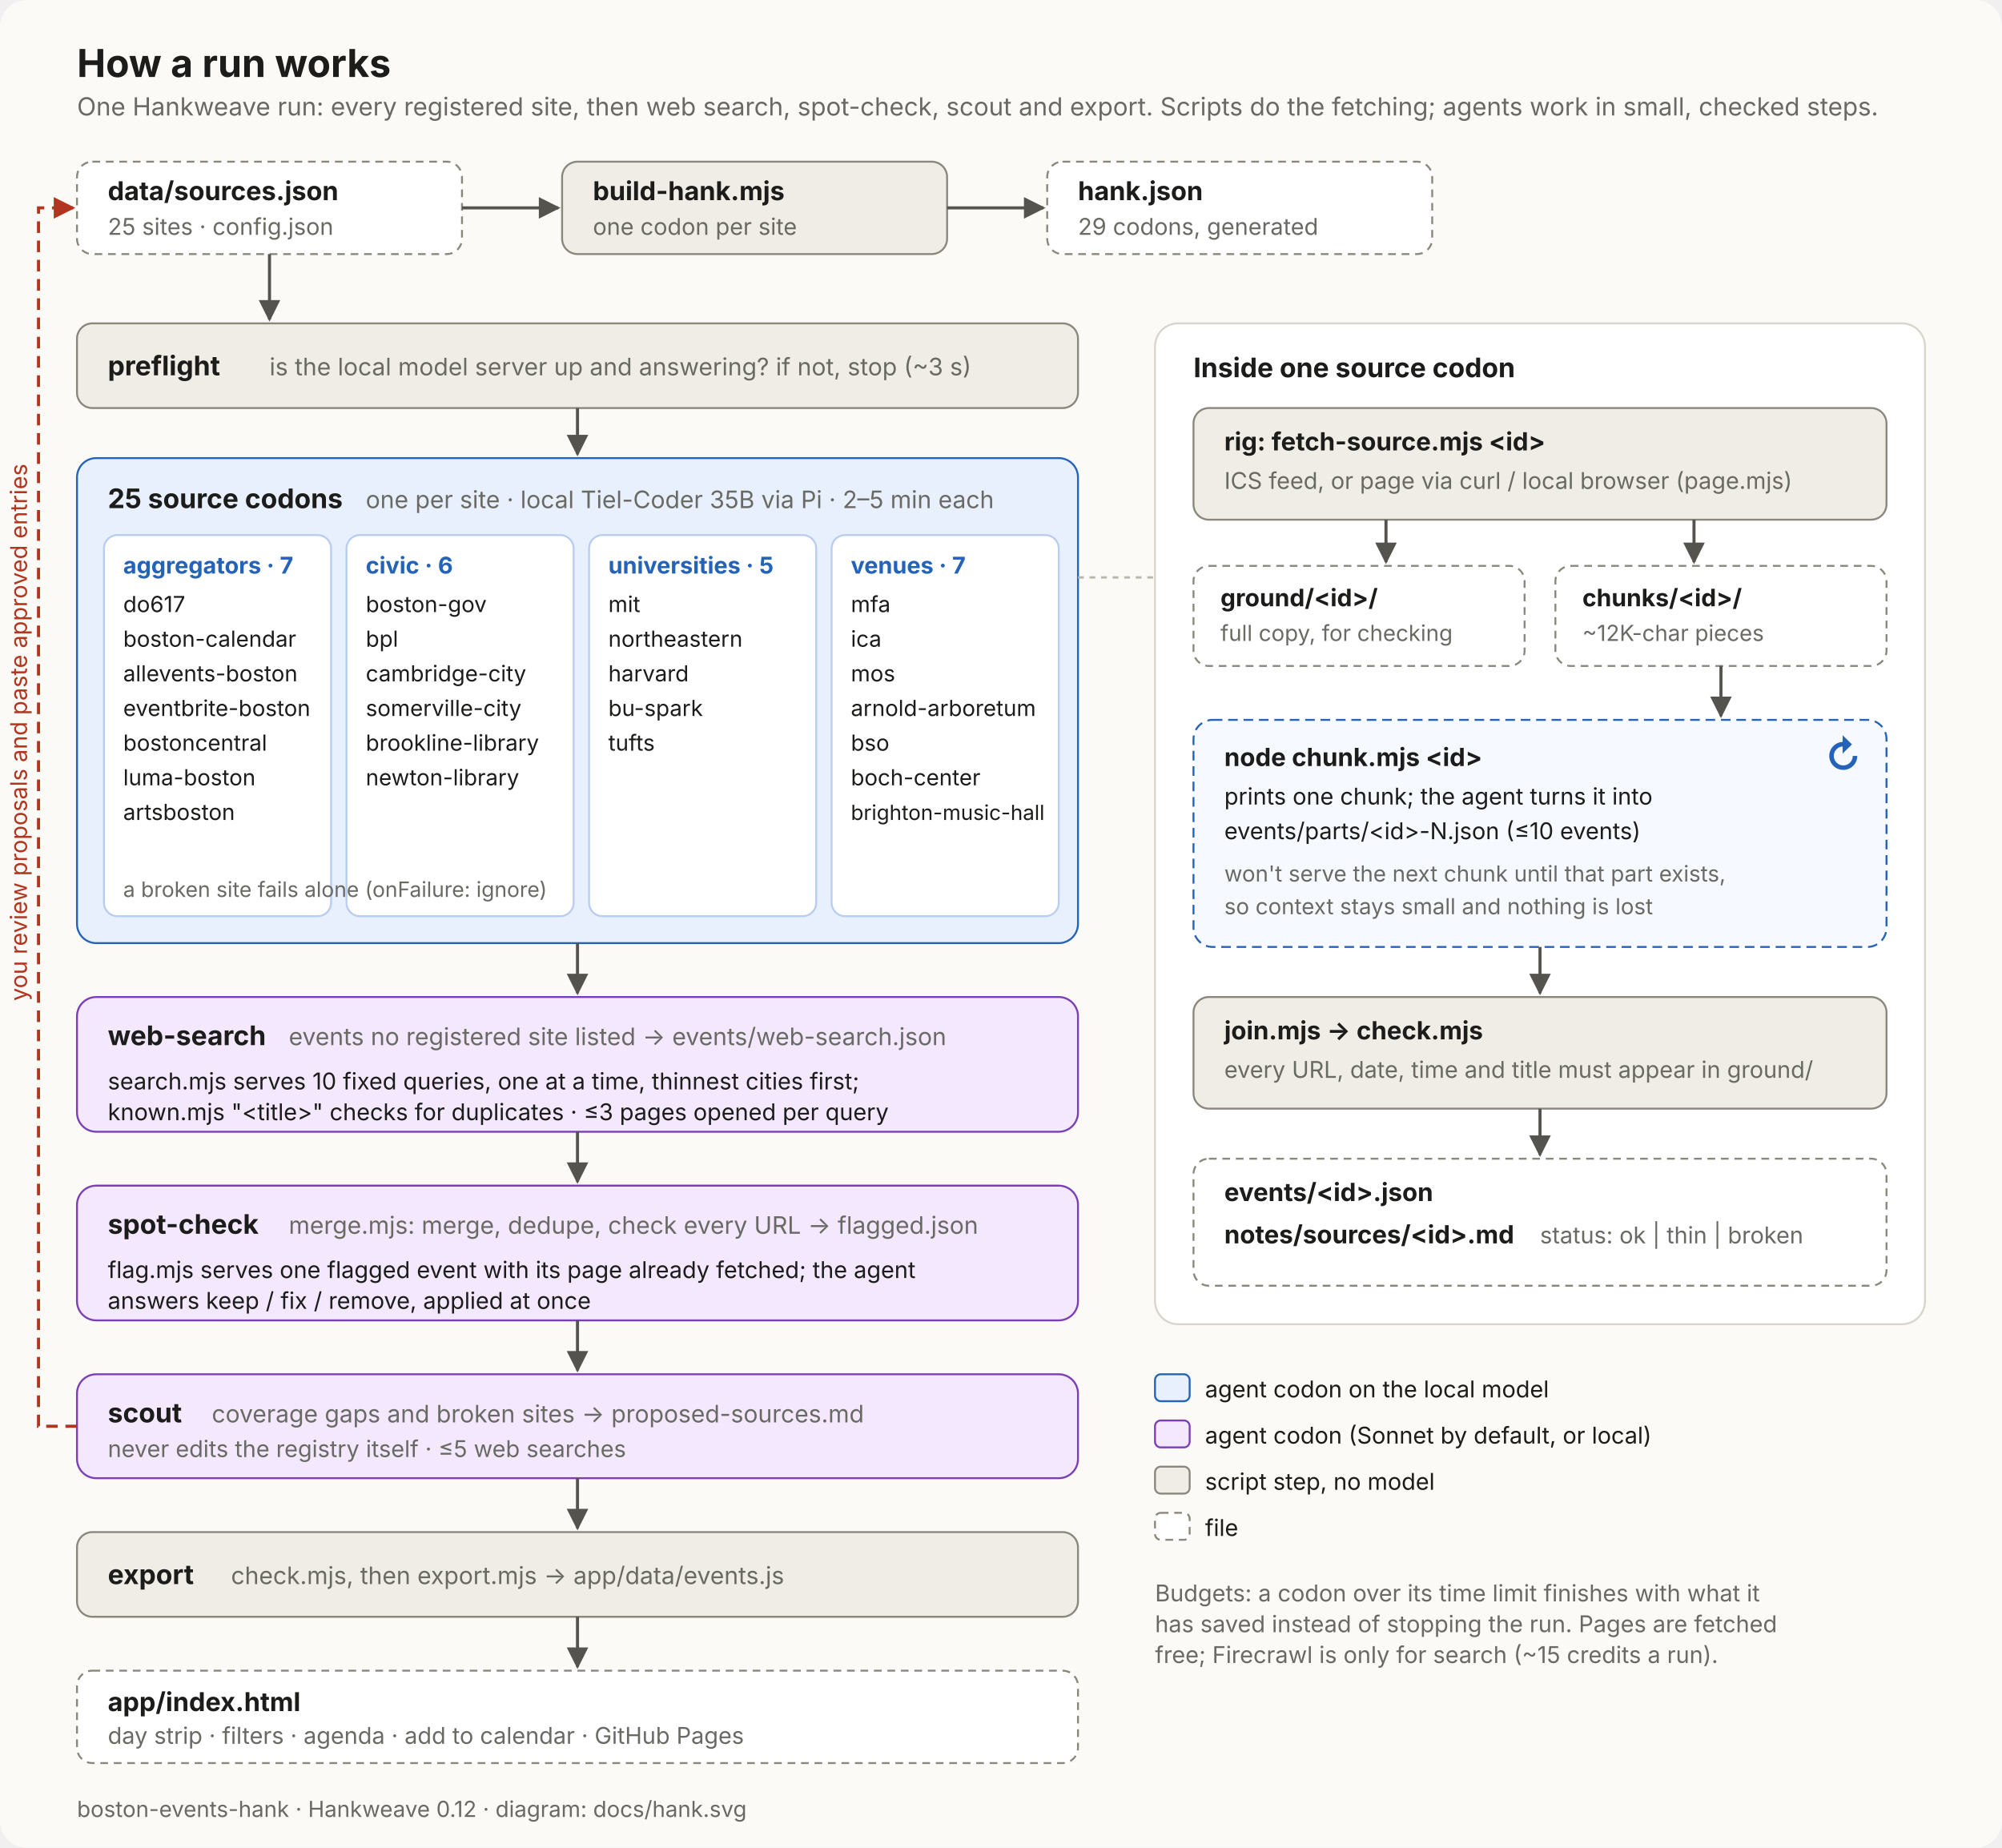
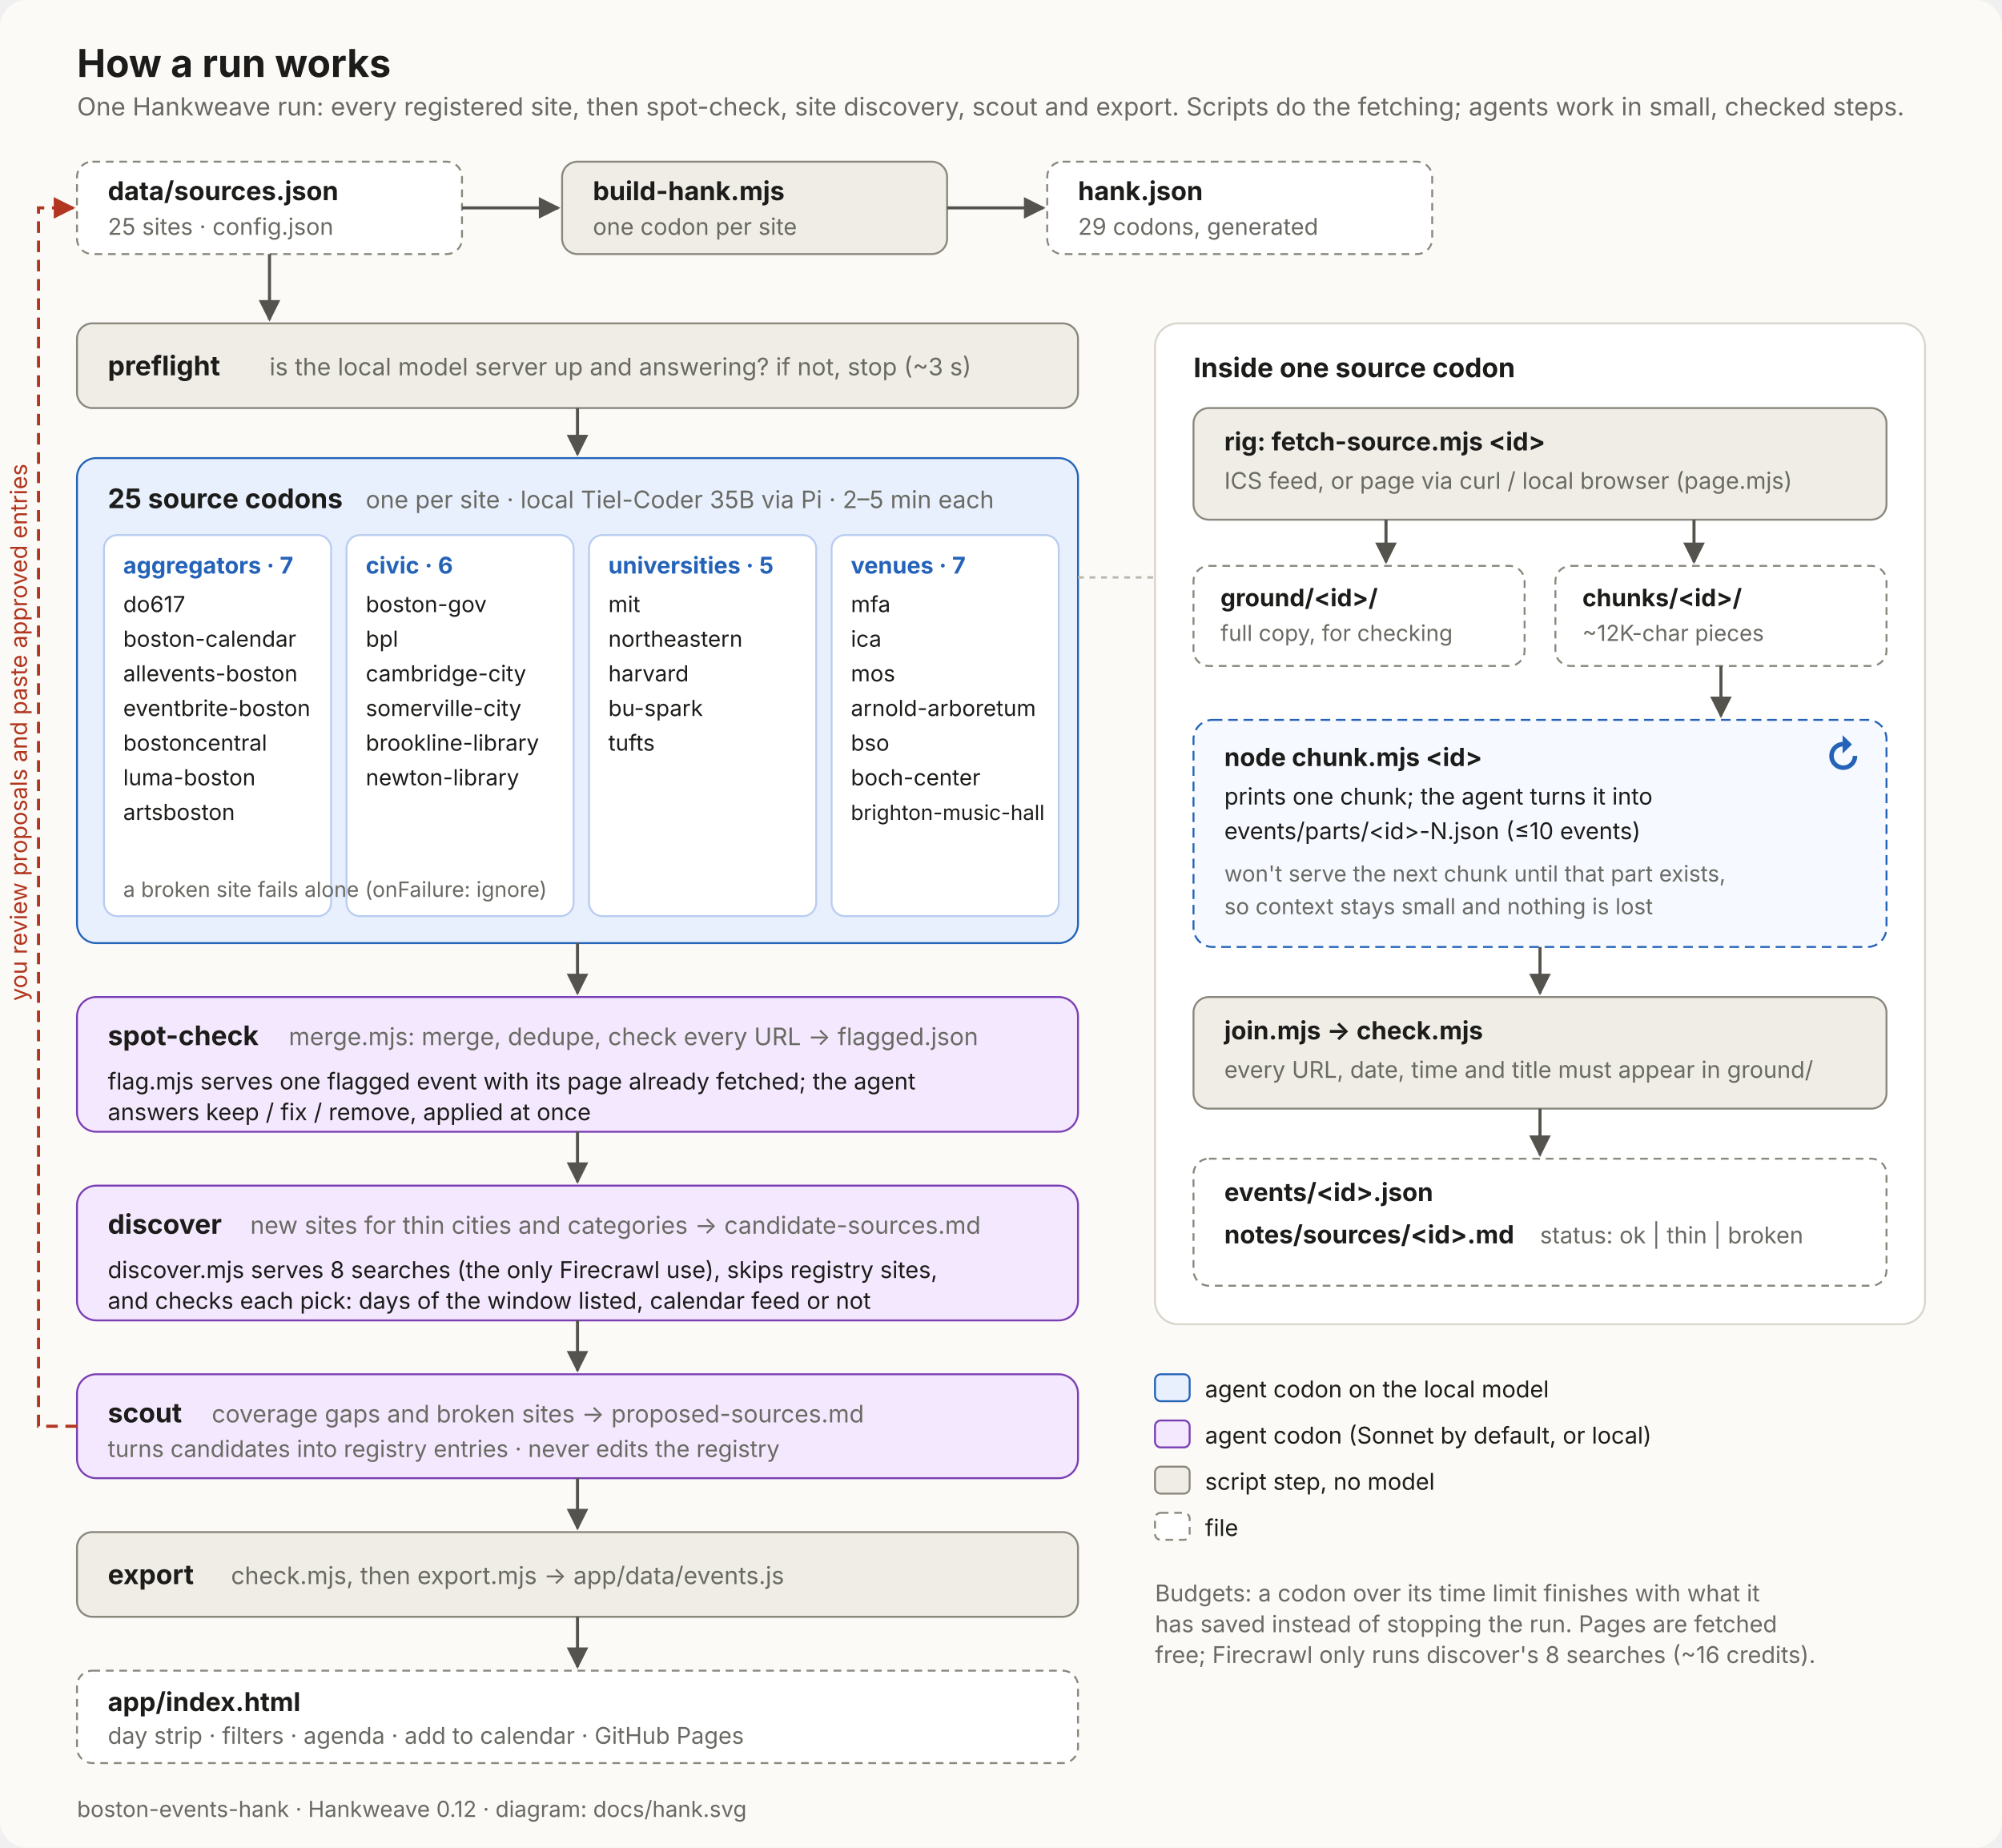
<svg xmlns="http://www.w3.org/2000/svg" viewBox="0 0 1040 960" width="1040" height="960" font-family="system-ui, -apple-system, 'Segoe UI', sans-serif">
  <style>
    .bg { fill: #fbfaf7; }
    .t { fill: #1c1c1a; }
    .m { fill: #6a6a64; }
    .h { font-weight: 700; }
    .local { fill: #e8f0fe; stroke: #2463b8; }
    .tail { fill: #f3e8fd; stroke: #7b3fb5; }
    .script { fill: #efede6; stroke: #8a877d; }
    .file { fill: #ffffff; stroke: #8a877d; stroke-dasharray: 4 3; }
    .inset { fill: #ffffff; stroke: #d8d5cc; }
    .loop { fill: #f6f9ff; stroke: #2463b8; stroke-dasharray: 5 3; }
    .col { fill: #ffffff; stroke: #b9cdf0; }
    .arrow { stroke: #55534d; stroke-width: 1.6; fill: none; marker-end: url(#a); }
    .back { stroke: #b2361f; stroke-width: 1.6; fill: none; stroke-dasharray: 6 4; marker-end: url(#b); }
    .link { stroke: #b9b6ad; stroke-width: 1.2; fill: none; stroke-dasharray: 3 3; }
    .red { fill: #b2361f; }
    .blue { fill: #2463b8; }
    .purple { fill: #7b3fb5; }
    @media (prefers-color-scheme: dark) {
      .bg { fill: #161615; }
      .t { fill: #ecebe6; }
      .m { fill: #9b9a93; }
      .local { fill: #17263d; stroke: #7eaef0; }
      .tail { fill: #2a1d38; stroke: #b98ae6; }
      .script { fill: #262624; stroke: #8f8c84; }
      .file { fill: #1d1d1b; stroke: #8f8c84; }
      .inset { fill: #1d1d1b; stroke: #3a3a36; }
      .loop { fill: #1a2536; stroke: #7eaef0; }
      .col { fill: #1d1d1b; stroke: #33507a; }
      .arrow { stroke: #b4b2aa; }
      .link { stroke: #55534d; }
      .red { fill: #ee8a74; } .back { stroke: #ee8a74; }
      .blue { fill: #7eaef0; }
      .purple { fill: #b98ae6; }
    }
  </style>
  <defs>
    <marker id="a" viewBox="0 0 10 10" refX="9" refY="5" markerWidth="7" markerHeight="7" orient="auto-start-reverse">
      <path d="M0 0 L10 5 L0 10 z" fill="#55534d" />
    </marker>
    <marker id="b" viewBox="0 0 10 10" refX="9" refY="5" markerWidth="7" markerHeight="7" orient="auto-start-reverse">
      <path d="M0 0 L10 5 L0 10 z" fill="#b2361f" />
    </marker>
  </defs>
  <rect class="bg" x="0" y="0" width="1040" height="960" rx="14" />
  <text class="t h" x="40" y="40" font-size="20">How a run works</text>
-   <text class="m" x="40" y="60" font-size="13">One Hankweave run: every registered site, then web search, spot-check, scout and export. Scripts do the fetching; agents work in small, checked steps.</text>
+   <text class="m" x="40" y="60" font-size="13">One Hankweave run: every registered site, then spot-check, site discovery, scout and export. Scripts do the fetching; agents work in small, checked steps.</text>
  <rect class="file" x="40" y="84" width="200" height="48" rx="8" />
  <text class="t h" x="56" y="104" font-size="13.5">data/sources.json</text>
  <text class="m" x="56" y="122" font-size="12">25 sites · config.json</text>
  <path class="arrow" d="M240 108 H290" />
  <rect class="script" x="292" y="84" width="200" height="48" rx="8" />
  <text class="t h" x="308" y="104" font-size="13.5">build-hank.mjs</text>
  <text class="m" x="308" y="122" font-size="12">one codon per site</text>
  <path class="arrow" d="M492 108 H542" />
  <rect class="file" x="544" y="84" width="200" height="48" rx="8" />
  <text class="t h" x="560" y="104" font-size="13.5">hank.json</text>
  <text class="m" x="560" y="122" font-size="12">29 codons, generated</text>
  <path class="arrow" d="M140 132 V166" />
  <rect class="script" x="40" y="168" width="520" height="44" rx="8" />
  <text class="t h" x="56" y="195" font-size="14">preflight</text>
  <text class="m" x="140" y="195" font-size="12.5">is the local model server up and answering? if not, stop (~3 s)</text>
  <path class="arrow" d="M300 212 V236" />
  <rect class="local" x="40" y="238" width="520" height="252" rx="10" />
  <text class="t h" x="56" y="264" font-size="14">25 source codons</text>
  <text class="m" x="190" y="264" font-size="12.5">one per site · local Tiel-Coder 35B via Pi · 2–5 min each</text>
  <g font-size="11.5">
    <rect class="col" x="54" y="278" width="118" height="198" rx="7" />
    <text class="blue h" x="64" y="298" font-size="12">aggregators · 7</text>
    <text class="t" x="64" y="318">do617</text>
    <text class="t" x="64" y="336">boston-calendar</text>
    <text class="t" x="64" y="354">allevents-boston</text>
    <text class="t" x="64" y="372">eventbrite-boston</text>
    <text class="t" x="64" y="390">bostoncentral</text>
    <text class="t" x="64" y="408">luma-boston</text>
    <text class="t" x="64" y="426">artsboston</text>
    <rect class="col" x="180" y="278" width="118" height="198" rx="7" />
    <text class="blue h" x="190" y="298" font-size="12">civic · 6</text>
    <text class="t" x="190" y="318">boston-gov</text>
    <text class="t" x="190" y="336">bpl</text>
    <text class="t" x="190" y="354">cambridge-city</text>
    <text class="t" x="190" y="372">somerville-city</text>
    <text class="t" x="190" y="390">brookline-library</text>
    <text class="t" x="190" y="408">newton-library</text>
    <rect class="col" x="306" y="278" width="118" height="198" rx="7" />
    <text class="blue h" x="316" y="298" font-size="12">universities · 5</text>
    <text class="t" x="316" y="318">mit</text>
    <text class="t" x="316" y="336">northeastern</text>
    <text class="t" x="316" y="354">harvard</text>
    <text class="t" x="316" y="372">bu-spark</text>
    <text class="t" x="316" y="390">tufts</text>
    <rect class="col" x="432" y="278" width="118" height="198" rx="7" />
    <text class="blue h" x="442" y="298" font-size="12">venues · 7</text>
    <text class="t" x="442" y="318">mfa</text>
    <text class="t" x="442" y="336">ica</text>
    <text class="t" x="442" y="354">mos</text>
    <text class="t" x="442" y="372">arnold-arboretum</text>
    <text class="t" x="442" y="390">bso</text>
    <text class="t" x="442" y="408">boch-center</text>
    <text class="t" x="442" y="426" font-size="10.8">brighton-music-hall</text>
  </g>
  <text class="m" x="64" y="466" font-size="11">a broken site fails alone (onFailure: ignore)</text>
  <path class="arrow" d="M300 490 V516" />
  <rect class="tail" x="40" y="518" width="520" height="70" rx="10" />
-   <text class="t h" x="56" y="543" font-size="14">web-search</text>
-   <text class="m" x="150" y="543" font-size="12.5">events no registered site listed → events/web-search.json</text>
-   <text class="t" x="56" y="566" font-size="12">search.mjs serves 10 fixed queries, one at a time, thinnest cities first;</text>
-   <text class="t" x="56" y="582" font-size="12">known.mjs "&lt;title&gt;" checks for duplicates · ≤3 pages opened per query</text>
+   <text class="t h" x="56" y="543" font-size="14">spot-check</text>
+   <text class="m" x="150" y="543" font-size="12.5">merge.mjs: merge, dedupe, check every URL → flagged.json</text>
+   <text class="t" x="56" y="566" font-size="12">flag.mjs serves one flagged event with its page already fetched; the agent</text>
+   <text class="t" x="56" y="582" font-size="12">answers keep / fix / remove, applied at once</text>
  <path class="arrow" d="M300 588 V614" />
  <rect class="tail" x="40" y="616" width="520" height="70" rx="10" />
-   <text class="t h" x="56" y="641" font-size="14">spot-check</text>
-   <text class="m" x="150" y="641" font-size="12.5">merge.mjs: merge, dedupe, check every URL → flagged.json</text>
-   <text class="t" x="56" y="664" font-size="12">flag.mjs serves one flagged event with its page already fetched; the agent</text>
-   <text class="t" x="56" y="680" font-size="12">answers keep / fix / remove, applied at once</text>
+   <text class="t h" x="56" y="641" font-size="14">discover</text>
+   <text class="m" x="130" y="641" font-size="12.5">new sites for thin cities and categories → candidate-sources.md</text>
+   <text class="t" x="56" y="664" font-size="12">discover.mjs serves 8 searches (the only Firecrawl use), skips registry sites,</text>
+   <text class="t" x="56" y="680" font-size="12">and checks each pick: days of the window listed, calendar feed or not</text>
  <path class="arrow" d="M300 686 V712" />
  <rect class="tail" x="40" y="714" width="520" height="54" rx="10" />
  <text class="t h" x="56" y="739" font-size="14">scout</text>
  <text class="m" x="110" y="739" font-size="12.5">coverage gaps and broken sites → proposed-sources.md</text>
-   <text class="m" x="56" y="757" font-size="12">never edits the registry itself · ≤5 web searches</text>
+   <text class="m" x="56" y="757" font-size="12">turns candidates into registry entries · never edits the registry</text>
  <path class="arrow" d="M300 768 V794" />
  <rect class="script" x="40" y="796" width="520" height="44" rx="8" />
  <text class="t h" x="56" y="823" font-size="14">export</text>
  <text class="m" x="120" y="823" font-size="12.5">check.mjs, then export.mjs → app/data/events.js</text>
  <path class="arrow" d="M300 840 V866" />
  <rect class="file" x="40" y="868" width="520" height="48" rx="8" />
  <text class="t h" x="56" y="889" font-size="13.5">app/index.html</text>
  <text class="m" x="56" y="906" font-size="12">day strip · filters · agenda · add to calendar · GitHub Pages</text>
  <path class="back" d="M40 741 H20 V108 H38" />
  <text class="red" x="0" y="0" font-size="12" transform="translate(14 520) rotate(-90)">you review proposals and paste approved entries</text>
  <path class="link" d="M560 300 H600" />
  <rect class="inset" x="600" y="168" width="400" height="520" rx="12" />
  <text class="t h" x="620" y="196" font-size="14">Inside one source codon</text>
  <rect class="script" x="620" y="212" width="360" height="58" rx="8" />
  <text class="t h" x="636" y="234" font-size="13">rig: fetch-source.mjs &lt;id&gt;</text>
  <text class="m" x="636" y="254" font-size="12">ICS feed, or page via curl / local browser (page.mjs)</text>
  <path class="arrow" d="M720 270 V292" />
  <path class="arrow" d="M880 270 V292" />
  <rect class="file" x="620" y="294" width="172" height="52" rx="8" />
  <text class="t h" x="634" y="315" font-size="12.5">ground/&lt;id&gt;/</text>
  <text class="m" x="634" y="333" font-size="11.5">full copy, for checking</text>
  <rect class="file" x="808" y="294" width="172" height="52" rx="8" />
  <text class="t h" x="822" y="315" font-size="12.5">chunks/&lt;id&gt;/</text>
  <text class="m" x="822" y="333" font-size="11.5">~12K-char pieces</text>
  <path class="arrow" d="M894 346 V372" />
  <rect class="loop" x="620" y="374" width="360" height="118" rx="10" />
  <text class="t h" x="636" y="398" font-size="13">node chunk.mjs &lt;id&gt;</text>
  <text class="t" x="636" y="418" font-size="12">prints one chunk; the agent turns it into</text>
  <text class="t" x="636" y="436" font-size="12">events/parts/&lt;id&gt;-N.json (≤10 events)</text>
  <text class="m" x="636" y="458" font-size="11.5">won't serve the next chunk until that part exists,</text>
  <text class="m" x="636" y="475" font-size="11.5">so context stays small and nothing is lost</text>
  <text class="blue h" x="948" y="400" font-size="20">↻</text>
  <path class="arrow" d="M800 492 V516" />
  <rect class="script" x="620" y="518" width="360" height="58" rx="8" />
  <text class="t h" x="636" y="540" font-size="13">join.mjs → check.mjs</text>
  <text class="m" x="636" y="560" font-size="12">every URL, date, time and title must appear in ground/</text>
  <path class="arrow" d="M800 576 V600" />
  <rect class="file" x="620" y="602" width="360" height="66" rx="8" />
  <text class="t h" x="636" y="624" font-size="13">events/&lt;id&gt;.json</text>
  <text class="t h" x="636" y="646" font-size="13">notes/sources/&lt;id&gt;.md</text>
  <text class="m" x="800" y="646" font-size="12">status: ok | thin | broken</text>
  <g font-size="12">
    <rect class="local" x="600" y="714" width="18" height="14" rx="3" />
    <text class="t" x="626" y="726">agent codon on the local model</text>
    <rect class="tail" x="600" y="738" width="18" height="14" rx="3" />
    <text class="t" x="626" y="750">agent codon (Sonnet by default, or local)</text>
    <rect class="script" x="600" y="762" width="18" height="14" rx="3" />
    <text class="t" x="626" y="774">script step, no model</text>
    <rect class="file" x="600" y="786" width="18" height="14" rx="3" />
    <text class="t" x="626" y="798">file</text>
  </g>
  <text class="m" x="600" y="832" font-size="12">Budgets: a codon over its time limit finishes with what it</text>
  <text class="m" x="600" y="848" font-size="12">has saved instead of stopping the run. Pages are fetched</text>
-   <text class="m" x="600" y="864" font-size="12">free; Firecrawl is only for search (~15 credits a run).</text>
+   <text class="m" x="600" y="864" font-size="12">free; Firecrawl only runs discover's 8 searches (~16 credits).</text>
  <text class="m" x="40" y="944" font-size="11.5">boston-events-hank · Hankweave 0.12 · diagram: docs/hank.svg</text>
</svg>
